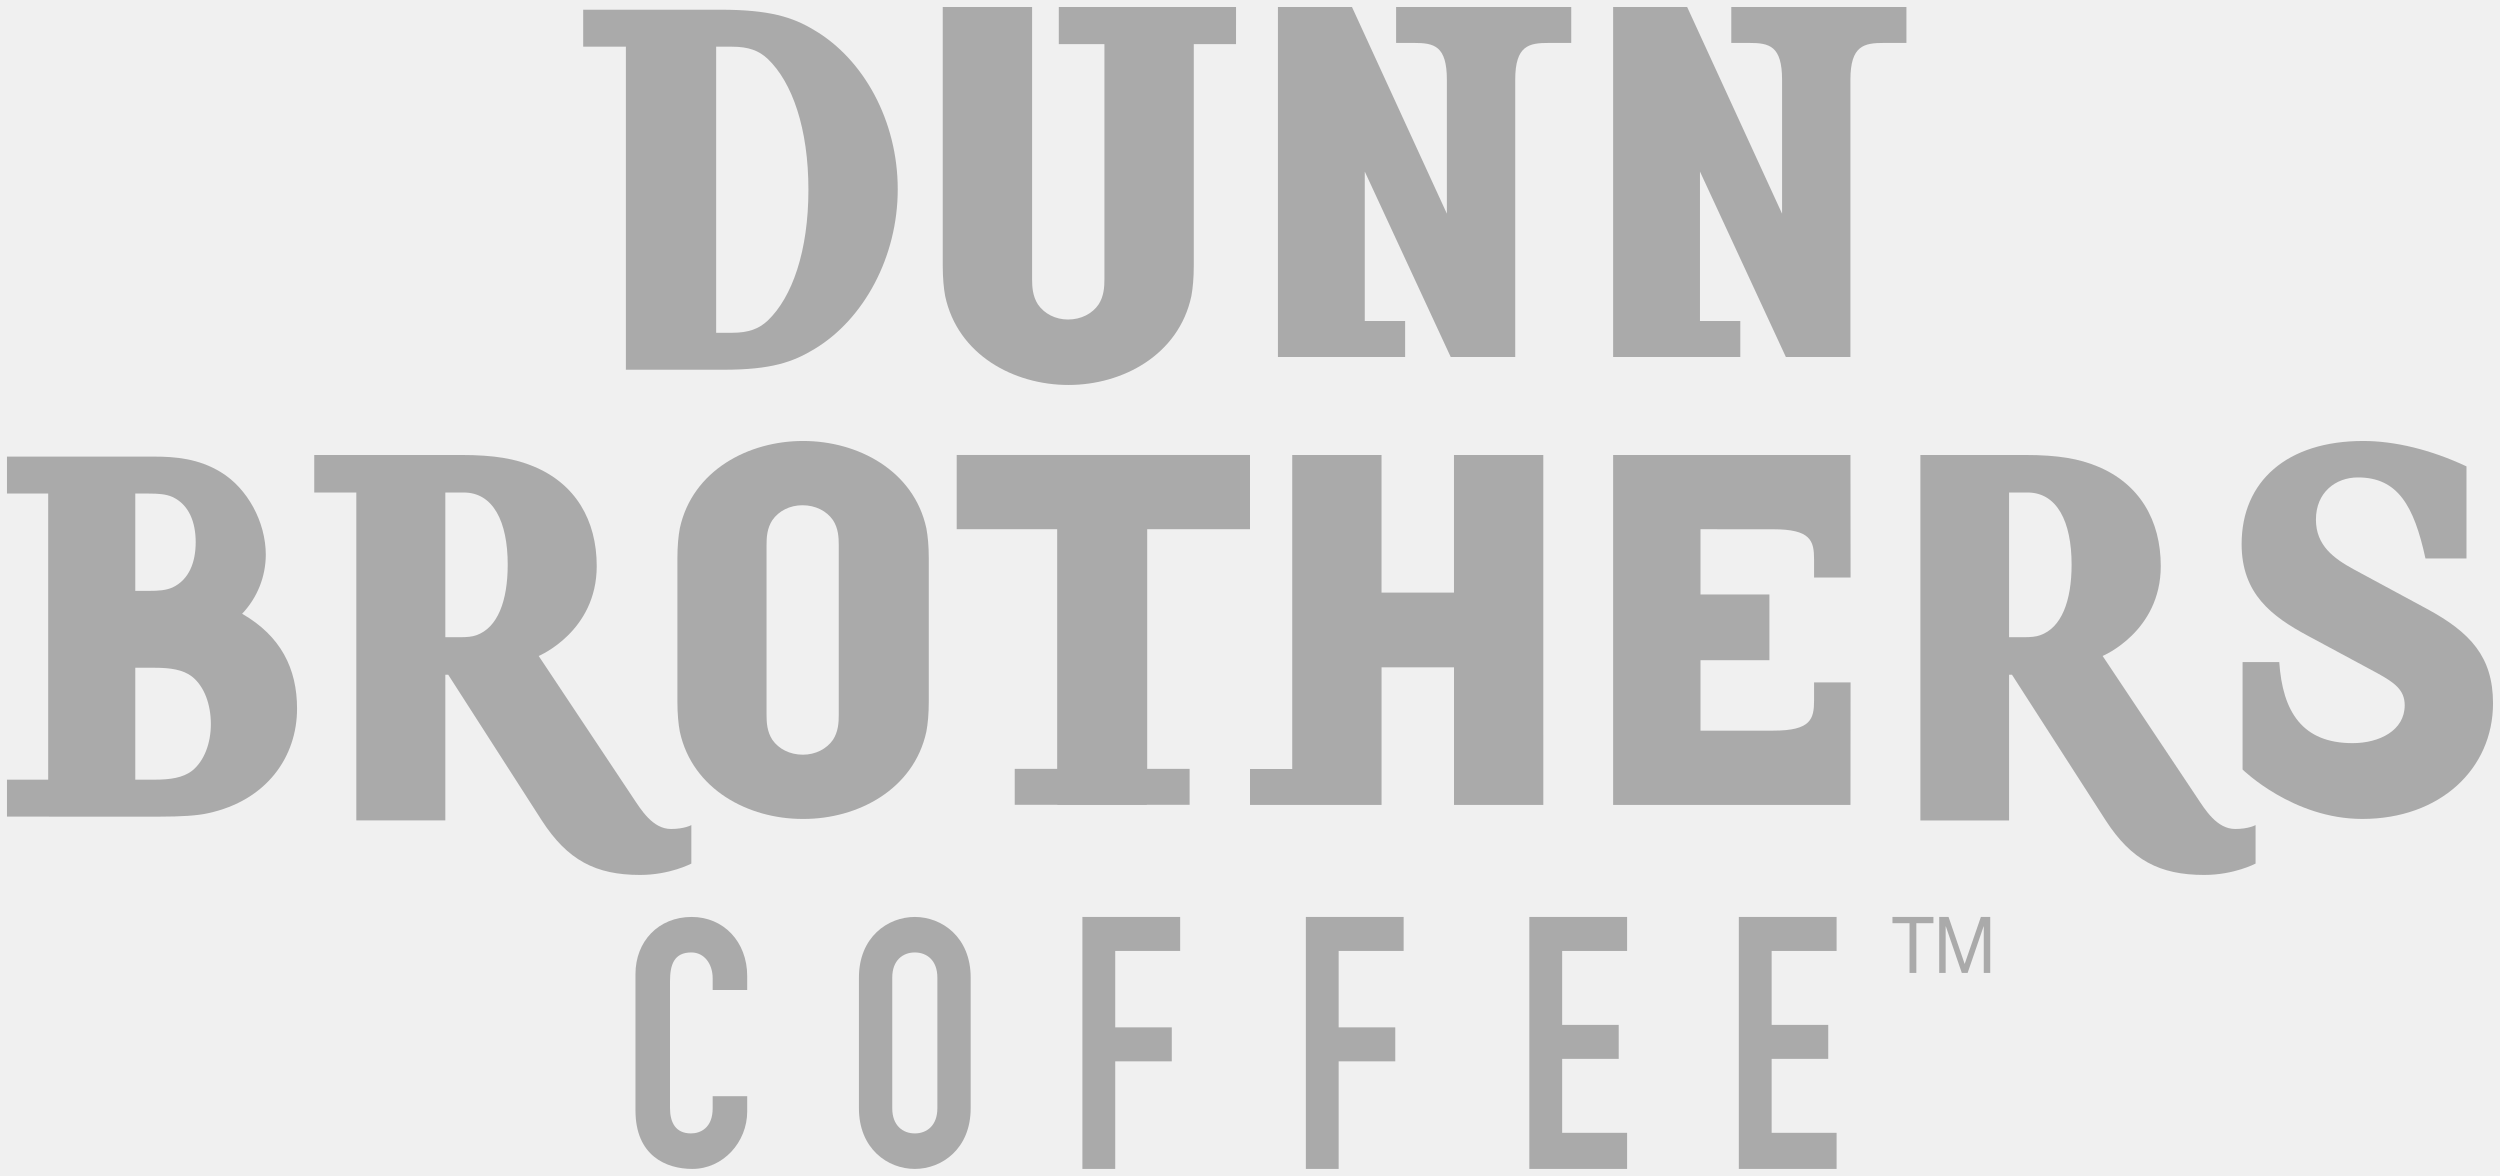
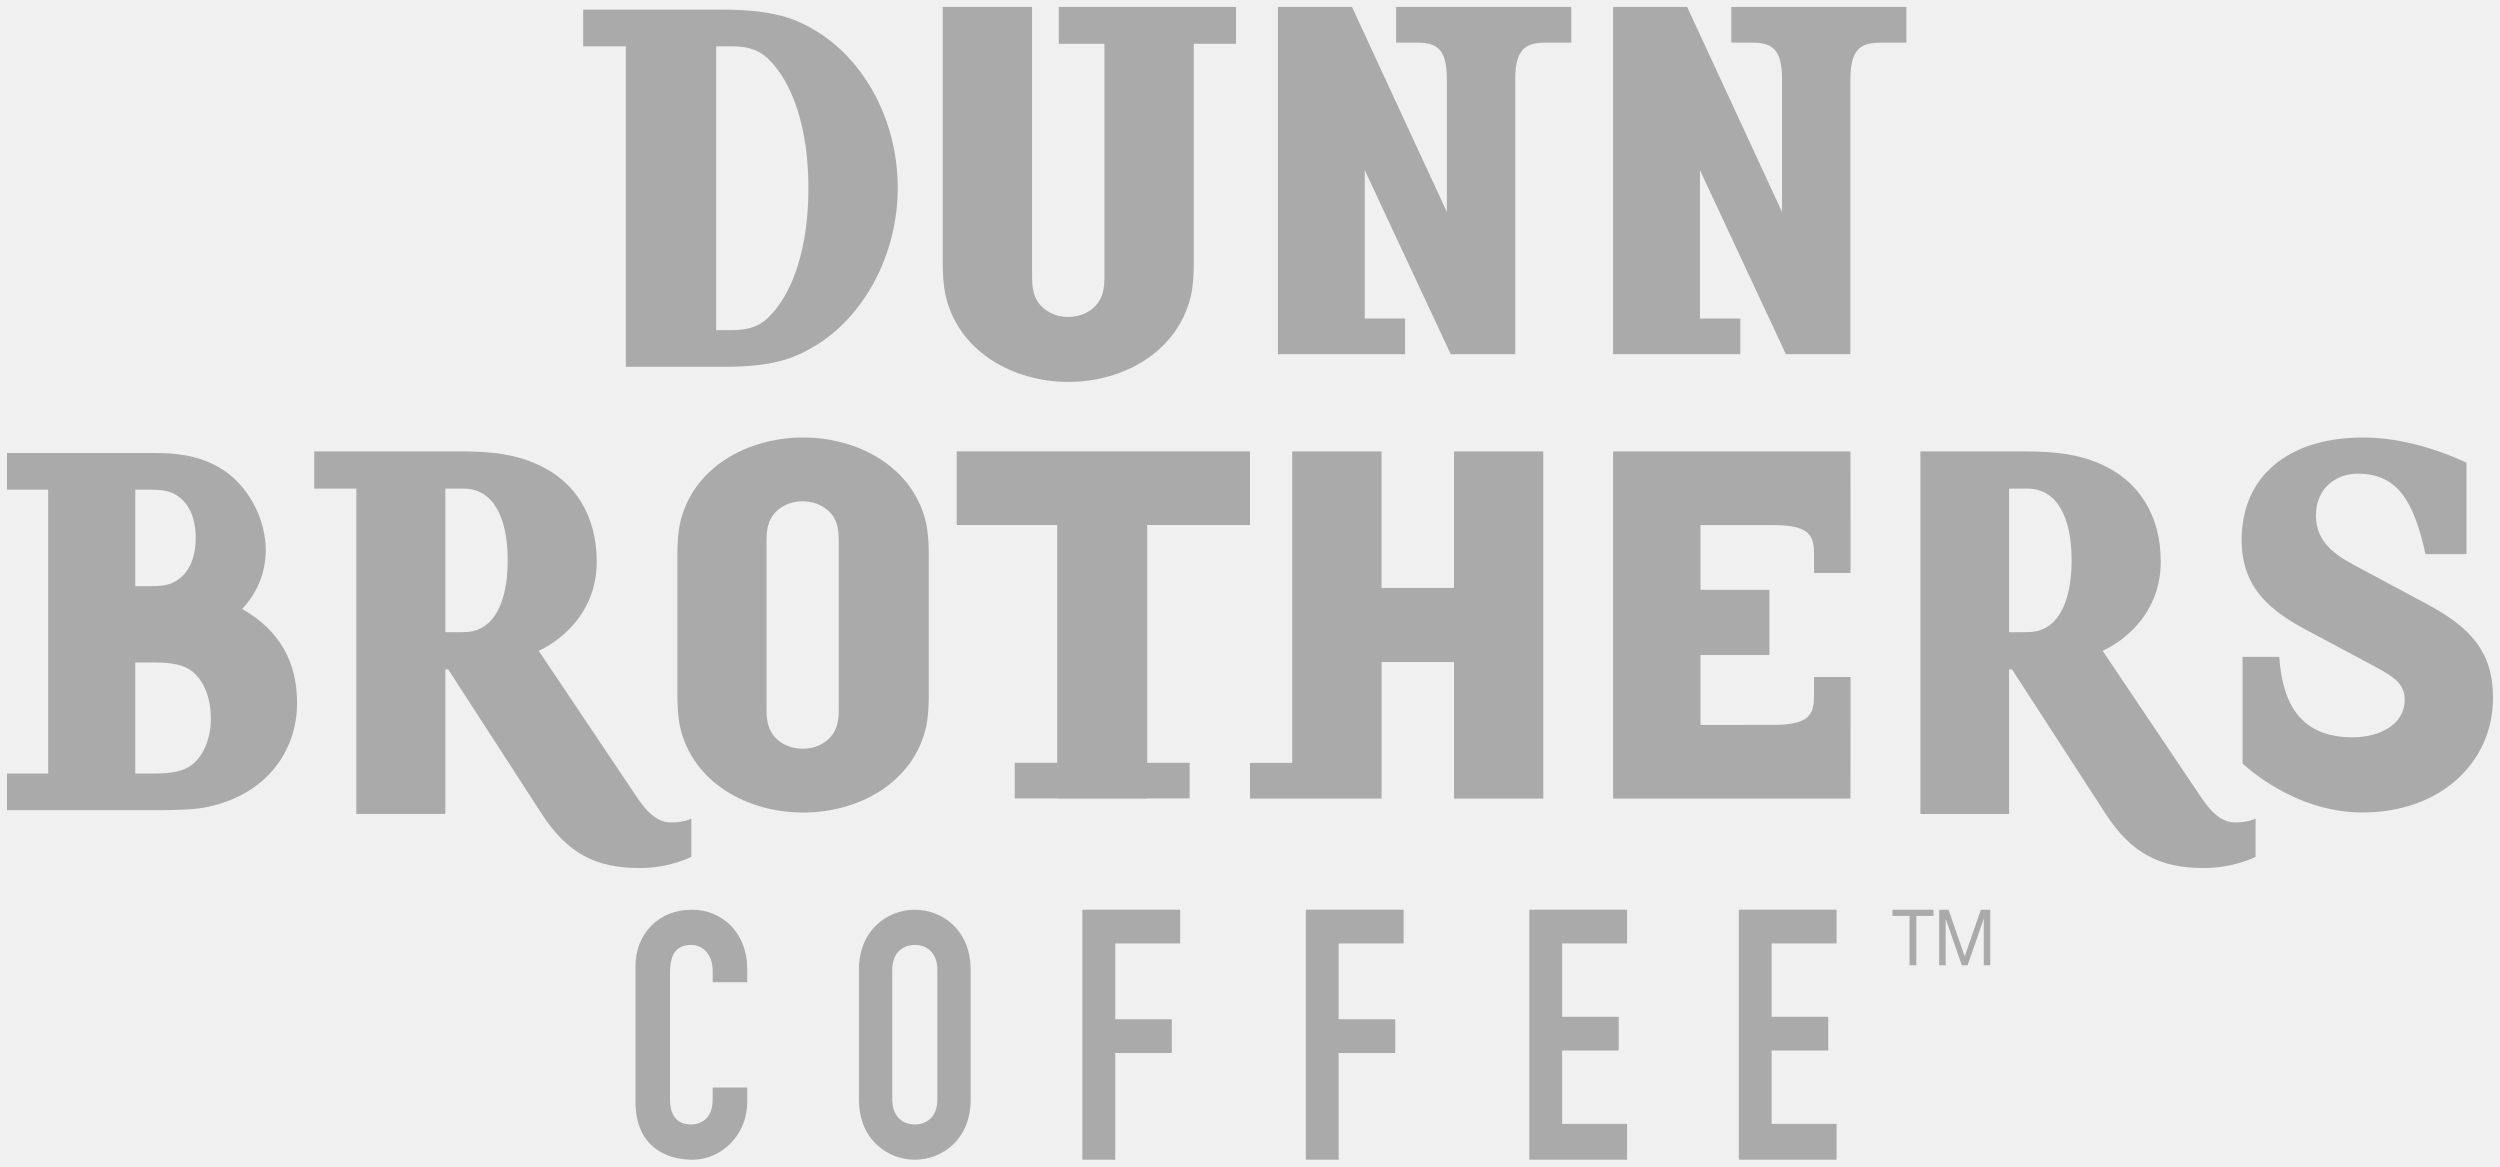
- <svg xmlns="http://www.w3.org/2000/svg" width="270" height="127" viewBox="0 0 270 127" fill="none">
+ <svg xmlns="http://www.w3.org/2000/svg" width="120" height="56" viewBox="0 0 120 56" fill="none">
  <g clip-path="url(#clip0_104_456)">
-     <path fill-rule="evenodd" clip-rule="evenodd" d="M74.701 99.03C71.081 99.03 68.631 101.699 68.631 105.193V119.929C68.631 124.814 71.922 126.244 74.775 126.244C78.102 126.244 80.698 123.349 80.698 120.041V118.387H76.968V119.702C76.968 121.808 75.653 122.409 74.627 122.409C72.947 122.409 72.36 121.205 72.36 119.665V105.982C72.36 104.18 72.801 102.864 74.666 102.864C76.09 102.864 76.968 104.142 76.968 105.645V106.922H80.698V105.419C80.698 101.7 78.138 99.03 74.701 99.03Z" fill="#AAAAAA" />
-     <path fill-rule="evenodd" clip-rule="evenodd" d="M98.799 99.03C95.873 99.03 92.765 101.21 92.765 105.571V119.702C92.765 124.064 95.873 126.244 98.799 126.244C101.728 126.244 104.832 124.064 104.832 119.702V105.571C104.832 101.21 101.728 99.03 98.799 99.03ZM98.799 122.41C97.494 122.41 96.364 121.544 96.364 119.702V105.571C96.364 103.728 97.496 102.864 98.799 102.864C100.105 102.864 101.235 103.728 101.235 105.571V119.702C101.235 121.544 100.105 122.41 98.799 122.41Z" fill="#AAAAAA" />
-     <path fill-rule="evenodd" clip-rule="evenodd" d="M116.899 99.03V126.244H120.444V114.625H126.553V110.956H120.444V102.701H127.458V99.03H116.899Z" fill="#AAAAAA" />
-     <path fill-rule="evenodd" clip-rule="evenodd" d="M141.033 99.03V126.244H144.575V114.625H150.689V110.956H144.575V102.701H151.592V99.03H141.033Z" fill="#AAAAAA" />
-     <path fill-rule="evenodd" clip-rule="evenodd" d="M165.168 99.03V126.244H175.726V122.344H168.712V114.358H174.821V110.687H168.712V102.703H175.726V99.03H165.168Z" fill="#AAAAAA" />
-     <path fill-rule="evenodd" clip-rule="evenodd" d="M187.793 99.03V126.244H198.352V122.344H191.338V114.358H197.449V110.687H191.338V102.703H198.352V99.03H187.793Z" fill="#AAAAAA" />
-     <path fill-rule="evenodd" clip-rule="evenodd" d="M77.823 1.049H62.984V5.043H67.595V39.932H78.139C83.333 39.932 85.665 39.093 87.999 37.672C93.298 34.469 96.956 27.743 96.956 20.439C96.956 13.082 93.298 6.409 87.945 3.258C85.614 1.84 83.071 1.049 77.823 1.049ZM77.345 5.043H79.042C80.845 5.043 81.956 5.462 82.911 6.357C85.56 8.879 87.309 13.871 87.309 20.49C87.309 27.113 85.56 32.103 82.911 34.627C81.956 35.519 80.845 35.941 79.042 35.941H77.345V5.043Z" fill="#AAAAAA" />
-     <path fill-rule="evenodd" clip-rule="evenodd" d="M133.492 0.756H114.35V4.765H119.278V30.132C119.278 30.976 119.227 31.977 118.651 32.875C117.967 33.876 116.762 34.508 115.347 34.508C113.982 34.508 112.777 33.876 112.095 32.875C111.519 31.977 111.466 30.976 111.466 30.132V0.756H101.816V28.657C101.816 30.026 101.921 31.133 102.078 31.977C103.441 38.358 109.525 41.577 115.398 41.577C121.219 41.577 127.304 38.358 128.668 31.977C128.824 31.133 128.929 30.026 128.929 28.657V4.765H133.491L133.492 0.756Z" fill="#AAAAAA" />
-     <path fill-rule="evenodd" clip-rule="evenodd" d="M169.693 0.756H150.779V4.637H152.728C154.88 4.637 156.262 4.944 156.262 8.619V23.078L146.013 0.756H138.017V38.553H151.754V34.671H147.396V18.531L156.675 38.553H163.644V8.619C163.644 4.892 165.131 4.637 167.285 4.637H169.693V0.756Z" fill="#AAAAAA" />
-     <path fill-rule="evenodd" clip-rule="evenodd" d="M205.894 0.756H186.979V4.637H188.928C191.079 4.637 192.463 4.944 192.463 8.619V23.078L182.212 0.756H174.218V38.553H187.953V34.671H183.597V18.531L192.873 38.553H199.844V8.619C199.844 4.892 201.331 4.637 203.483 4.637H205.894V0.756Z" fill="#AAAAAA" />
-     <path fill-rule="evenodd" clip-rule="evenodd" d="M86.75 47.625H86.716C80.854 47.625 74.783 50.785 73.421 57.052C73.266 57.883 73.159 58.969 73.159 60.316V75.758C73.159 77.103 73.264 78.193 73.421 79.02C74.781 85.287 80.854 88.446 86.664 88.446H86.806C92.615 88.446 98.686 85.287 100.047 79.02C100.205 78.191 100.309 77.104 100.309 75.758V60.316C100.309 58.969 100.204 57.882 100.047 57.052C98.686 50.785 92.615 47.625 86.75 47.625ZM82.787 58.866C82.787 58.037 82.839 57.052 83.418 56.172C84.097 55.188 85.3 54.566 86.661 54.566C88.074 54.566 89.279 55.186 89.96 56.172C90.536 57.052 90.586 58.037 90.586 58.866V77.205C90.586 78.034 90.534 79.02 89.96 79.901C89.278 80.884 88.074 81.507 86.714 81.507C85.3 81.507 84.095 80.884 83.416 79.901C82.84 79.02 82.787 78.034 82.787 77.205V58.866Z" fill="#AAAAAA" />
-     <path fill-rule="evenodd" clip-rule="evenodd" d="M16.639 49.313H0.754V53.305H5.204V84.202H0.754V88.194H5.288V88.197H17.304C19.502 88.197 21.342 88.091 22.469 87.828C28.807 86.463 32.082 81.735 32.082 76.531C32.082 72.222 30.343 68.699 26.149 66.286C27.78 64.571 28.695 62.296 28.706 59.927C28.706 56.354 26.712 52.73 23.849 50.993C21.446 49.524 18.939 49.313 16.639 49.313ZM14.61 53.305H16.076C17.099 53.305 17.916 53.359 18.631 53.674C20.422 54.514 21.135 56.406 21.135 58.56C21.135 60.716 20.422 62.606 18.631 63.447C17.915 63.763 17.099 63.814 16.076 63.814H14.61V53.305ZM14.61 72.118H16.689C18.428 72.118 19.757 72.326 20.727 73.062C22.057 74.113 22.773 76.056 22.773 78.212C22.773 80.262 22.057 82.207 20.727 83.257C19.757 83.99 18.428 84.204 16.689 84.204H14.61V72.118Z" fill="#AAAAAA" />
-     <path fill-rule="evenodd" clip-rule="evenodd" d="M135 49.137H103.324V57.153H114.174V83.037H109.591V86.918H114.198V86.935H123.861V86.918H128.478V83.037H123.898V57.153H135V49.137Z" fill="#AAAAAA" />
-     <path fill-rule="evenodd" clip-rule="evenodd" d="M218.655 49.137H207.402V88.608H216.98V72.869H217.293L227.429 88.626C230.204 92.893 233.236 94.494 238.054 94.494C241.297 94.494 243.603 93.266 243.603 93.266V89.107C243.603 89.107 242.87 89.53 241.403 89.53C239.415 89.53 238.158 87.451 237.27 86.12L227.084 70.845C227.084 70.845 233.363 68.232 233.363 61.138C233.363 56.178 231.06 52.232 226.507 50.363C224.572 49.563 222.37 49.137 218.655 49.137ZM216.98 53.191H218.971C222.16 53.191 223.733 56.336 223.733 60.978C223.733 64.925 222.634 67.806 220.331 68.606C219.912 68.766 219.285 68.817 218.709 68.817H216.98V53.191Z" fill="#AAAAAA" />
-     <path fill-rule="evenodd" clip-rule="evenodd" d="M49.767 49.137H33.938V53.191H38.482V88.606H48.096V72.872H48.408L58.524 88.626C61.292 92.894 64.32 94.494 69.128 94.494C72.366 94.494 74.665 93.266 74.665 93.266V89.107C74.665 89.107 73.933 89.53 72.47 89.53C70.487 89.53 69.232 87.451 68.345 86.12L58.178 70.845C58.178 70.845 64.447 68.232 64.447 61.138C64.447 56.178 62.148 52.232 57.604 50.364C55.67 49.563 53.475 49.137 49.767 49.137ZM48.096 53.191H50.081C53.267 53.191 54.833 56.336 54.833 60.978C54.833 64.925 53.737 67.806 51.439 68.606C51.021 68.766 50.393 68.817 49.82 68.817H48.096V53.191Z" fill="#AAAAAA" />
-     <path fill-rule="evenodd" clip-rule="evenodd" d="M255.228 47.625C246.993 47.625 242.095 51.976 242.095 58.763C242.095 64.149 245.377 66.584 249.235 68.657L256.74 72.697C258.616 73.733 259.708 74.511 259.708 76.168C259.708 78.912 256.948 80.259 254.082 80.259C248.661 80.259 246.525 76.892 246.16 71.506H242.199V83.109C242.199 83.109 247.62 88.446 255.124 88.446C263.567 88.446 269.246 83.007 269.246 75.961C269.246 70.937 266.798 68.294 262.107 65.756L254.236 61.507C252.049 60.316 250.121 58.916 250.121 56.119C250.121 53.168 252.257 51.563 254.655 51.563C258.928 51.563 260.701 54.565 261.951 60.317H266.38V50.369C262.524 48.556 258.616 47.625 255.228 47.625Z" fill="#AAAAAA" />
-     <path fill-rule="evenodd" clip-rule="evenodd" d="M166.676 49.137H157.03V64H149.206V49.137H139.56V83.049H135V86.934L149.168 86.936L149.208 86.934V72.071H157.032V86.934H166.678L166.676 49.137Z" fill="#AAAAAA" />
-     <path fill-rule="evenodd" clip-rule="evenodd" d="M199.85 49.137H174.218V86.934H199.85L199.861 73.699H195.92V75.639C195.92 77.681 195.558 78.909 191.512 78.909L183.655 78.915V71.304H191.096V64.205H183.655V57.156L191.512 57.161C195.558 57.161 195.92 58.387 195.92 60.43V62.371H199.861L199.85 49.137Z" fill="#AAAAAA" />
-     <path fill-rule="evenodd" clip-rule="evenodd" d="M210.443 99.03L212.185 104.11L213.935 99.03H214.944V105.078H214.247V100.046H214.23L212.503 105.078H211.876L210.148 100.046H210.131V105.078H209.433V99.03H210.443ZM204.385 99.708V99.03H208.81V99.708H206.965V105.078H206.229V99.708H204.385Z" fill="#AAAAAA" />
+     <path fill-rule="evenodd" clip-rule="evenodd" d="M33.2 43.666C31.592 43.666 30.503 44.843 30.503 46.383V52.881C30.503 55.035 31.966 55.666 33.233 55.666C34.712 55.666 35.866 54.389 35.866 52.931V52.201H34.208V52.781C34.208 53.71 33.623 53.975 33.168 53.975C32.421 53.975 32.16 53.444 32.16 52.765V46.731C32.16 45.937 32.356 45.357 33.185 45.357C33.818 45.357 34.208 45.92 34.208 46.583V47.146H35.866V46.483C35.866 44.843 34.728 43.666 33.2 43.666Z" fill="#AAAAAA" />
+     <path fill-rule="evenodd" clip-rule="evenodd" d="M43.911 43.666C42.61 43.666 41.229 44.627 41.229 46.55V52.781C41.229 54.705 42.61 55.666 43.911 55.666C45.212 55.666 46.592 54.705 46.592 52.781V46.55C46.592 44.627 45.212 43.666 43.911 43.666ZM43.911 53.975C43.331 53.975 42.829 53.593 42.829 52.781V46.55C42.829 45.737 43.331 45.357 43.911 45.357C44.491 45.357 44.993 45.737 44.993 46.55V52.781C44.993 53.593 44.491 53.975 43.911 53.975Z" fill="#AAAAAA" />
+     <path fill-rule="evenodd" clip-rule="evenodd" d="M51.955 43.666V55.666H53.531V50.543H56.246V48.925H53.531V45.285H56.648V43.666H51.955Z" fill="#AAAAAA" />
+     <path fill-rule="evenodd" clip-rule="evenodd" d="M62.681 43.666V55.666H64.256V50.543H66.973V48.925H64.256V45.285H67.374V43.666H62.681Z" fill="#AAAAAA" />
+     <path fill-rule="evenodd" clip-rule="evenodd" d="M73.408 43.666V55.666H78.101V53.946H74.983V50.425H77.698V48.806H74.983V45.285H78.101V43.666H73.408Z" fill="#AAAAAA" />
+     <path fill-rule="evenodd" clip-rule="evenodd" d="M83.464 43.666V55.666H88.156V53.946H85.039V50.425H87.755V48.806H85.039V45.285H88.156V43.666H83.464Z" fill="#AAAAAA" />
+     <path fill-rule="evenodd" clip-rule="evenodd" d="M34.588 0.462H27.993V2.223H30.042V17.607H34.728C37.037 17.607 38.074 17.237 39.111 16.611C41.466 15.199 43.092 12.233 43.092 9.012C43.092 5.768 41.466 2.825 39.087 1.436C38.051 0.811 36.92 0.462 34.588 0.462ZM34.376 2.223H35.13C35.931 2.223 36.425 2.408 36.849 2.803C38.027 3.915 38.804 6.116 38.804 9.035C38.804 11.955 38.027 14.155 36.849 15.268C36.425 15.661 35.931 15.847 35.13 15.847H34.376V2.223Z" fill="#AAAAAA" />
+     <path fill-rule="evenodd" clip-rule="evenodd" d="M59.33 0.333H50.822V2.101H53.013V13.286C53.013 13.658 52.99 14.1 52.734 14.496C52.43 14.937 51.894 15.216 51.266 15.216C50.659 15.216 50.123 14.937 49.82 14.496C49.564 14.1 49.541 13.658 49.541 13.286V0.333H45.251V12.636C45.251 13.24 45.298 13.728 45.368 14.1C45.974 16.914 48.678 18.333 51.288 18.333C53.875 18.333 56.58 16.914 57.186 14.1C57.255 13.728 57.302 13.24 57.302 12.636V2.101H59.33L59.33 0.333Z" fill="#AAAAAA" />
+     <path fill-rule="evenodd" clip-rule="evenodd" d="M75.419 0.333H67.013V2.044H67.879C68.836 2.044 69.45 2.18 69.45 3.8V10.176L64.895 0.333H61.341V17H67.446V15.288H65.509V8.171L69.634 17H72.731V3.8C72.731 2.157 73.392 2.044 74.349 2.044H75.419V0.333Z" fill="#AAAAAA" />
+     <path fill-rule="evenodd" clip-rule="evenodd" d="M91.508 0.333H83.102V2.044H83.968C84.924 2.044 85.539 2.18 85.539 3.8V10.176L80.983 0.333H77.43V17H83.535V15.288H81.599V8.171L85.722 17H88.819V3.8C88.819 2.157 89.481 2.044 90.437 2.044H91.508V0.333Z" fill="#AAAAAA" />
+     <path fill-rule="evenodd" clip-rule="evenodd" d="M38.556 21H38.54C35.935 21 33.237 22.393 32.632 25.157C32.563 25.523 32.515 26.002 32.515 26.596V33.405C32.515 33.998 32.562 34.479 32.632 34.843C33.236 37.607 35.935 39 38.517 39H38.581C41.162 39 43.861 37.607 44.465 34.843C44.536 34.478 44.582 33.999 44.582 33.405V26.596C44.582 26.002 44.535 25.523 44.465 25.157C43.861 22.393 41.162 21 38.556 21ZM36.794 25.957C36.794 25.591 36.817 25.157 37.075 24.769C37.376 24.335 37.911 24.061 38.516 24.061C39.144 24.061 39.68 24.334 39.982 24.769C40.238 25.157 40.26 25.591 40.26 25.957V34.043C40.26 34.409 40.237 34.843 39.982 35.232C39.679 35.665 39.144 35.94 38.539 35.94C37.911 35.94 37.376 35.665 37.074 35.232C36.818 34.843 36.794 34.409 36.794 34.043V25.957Z" fill="#AAAAAA" />
+     <path fill-rule="evenodd" clip-rule="evenodd" d="M7.395 21.744H0.335V23.504H2.313V37.128H0.335V38.888H2.35V38.889H7.691C8.668 38.889 9.485 38.843 9.986 38.727C12.803 38.125 14.259 36.04 14.259 33.745C14.259 31.846 13.486 30.292 11.622 29.228C12.347 28.472 12.753 27.469 12.758 26.424C12.758 24.849 11.872 23.251 10.6 22.485C9.532 21.837 8.417 21.744 7.395 21.744ZM6.493 23.504H7.145C7.6 23.504 7.963 23.528 8.281 23.667C9.076 24.038 9.394 24.872 9.394 25.822C9.394 26.772 9.076 27.605 8.281 27.976C7.962 28.116 7.6 28.138 7.145 28.138H6.493V23.504ZM6.493 31.799H7.417C8.19 31.799 8.781 31.892 9.212 32.216C9.803 32.679 10.122 33.536 10.122 34.487C10.122 35.391 9.803 36.248 9.212 36.712C8.781 37.035 8.19 37.129 7.417 37.129H6.493V31.799Z" fill="#AAAAAA" />
+     <path fill-rule="evenodd" clip-rule="evenodd" d="M60 21.666H45.922V25.201H50.744V36.614H48.707V38.325H50.755V38.333H55.049V38.325H57.101V36.614H55.066V25.201H60V21.666Z" fill="#AAAAAA" />
+     <path fill-rule="evenodd" clip-rule="evenodd" d="M97.18 21.666H92.179V39.071H96.436V32.131H96.575L101.08 39.079C102.313 40.96 103.661 41.666 105.802 41.666C107.243 41.666 108.268 41.125 108.268 41.125V39.291C108.268 39.291 107.942 39.477 107.29 39.477C106.407 39.477 105.848 38.561 105.453 37.973L100.926 31.238C100.926 31.238 103.717 30.086 103.717 26.958C103.717 24.771 102.693 23.031 100.67 22.207C99.81 21.854 98.831 21.666 97.18 21.666ZM96.436 23.454H97.321C98.738 23.454 99.437 24.841 99.437 26.887C99.437 28.628 98.948 29.898 97.925 30.251C97.738 30.321 97.46 30.344 97.204 30.344H96.436V23.454Z" fill="#AAAAAA" />
+     <path fill-rule="evenodd" clip-rule="evenodd" d="M22.119 21.666H15.084V23.454H17.103V39.07H21.376V32.132H21.515L26.011 39.079C27.241 40.961 28.587 41.666 30.723 41.666C32.163 41.666 33.184 41.125 33.184 41.125V39.291C33.184 39.291 32.859 39.477 32.209 39.477C31.327 39.477 30.77 38.561 30.375 37.973L25.857 31.238C25.857 31.238 28.643 30.086 28.643 26.958C28.643 24.771 27.622 23.031 25.602 22.207C24.742 21.854 23.767 21.666 22.119 21.666ZM21.376 23.454H22.258C23.674 23.454 24.37 24.841 24.37 26.887C24.37 28.628 23.883 29.898 22.862 30.251C22.676 30.321 22.397 30.344 22.142 30.344H21.376V23.454Z" fill="#AAAAAA" />
+     <path fill-rule="evenodd" clip-rule="evenodd" d="M113.435 21C109.775 21 107.598 22.919 107.598 25.911C107.598 28.286 109.057 29.36 110.771 30.274L114.107 32.055C114.941 32.512 115.426 32.855 115.426 33.586C115.426 34.796 114.199 35.39 112.925 35.39C110.516 35.39 109.567 33.905 109.404 31.53H107.644V36.647C107.644 36.647 110.053 39 113.389 39C117.141 39 119.665 36.601 119.665 33.495C119.665 31.279 118.577 30.114 116.492 28.995L112.994 27.121C112.022 26.596 111.165 25.979 111.165 24.745C111.165 23.444 112.114 22.737 113.18 22.737C115.079 22.737 115.867 24.06 116.423 26.597H118.391V22.21C116.678 21.411 114.941 21 113.435 21Z" fill="#AAAAAA" />
+     <path fill-rule="evenodd" clip-rule="evenodd" d="M74.078 21.666H69.791V28.22H66.314V21.666H62.026V36.619H60V38.333L66.297 38.333L66.315 38.333V31.779H69.792V38.333H74.079L74.078 21.666Z" fill="#AAAAAA" />
+     <path fill-rule="evenodd" clip-rule="evenodd" d="M88.822 21.666H77.43V38.333H88.822L88.827 32.497H87.075V33.352C87.075 34.253 86.915 34.794 85.117 34.794L81.625 34.797V31.441H84.932V28.311H81.625V25.202L85.117 25.204C86.915 25.204 87.075 25.745 87.075 26.646V27.502H88.827L88.822 21.666Z" fill="#AAAAAA" />
+     <path fill-rule="evenodd" clip-rule="evenodd" d="M93.53 43.666L94.305 45.906L95.082 43.666H95.531V46.333H95.221V44.114H95.213L94.446 46.333H94.167L93.399 44.114H93.392V46.333H93.081V43.666H93.53ZM90.838 43.965V43.666H92.804V43.965H91.984V46.333H91.657V43.965H90.838Z" fill="#AAAAAA" />
  </g>
  <defs>
    <clipPath id="clip0_104_456">
-       <rect width="270" height="127" fill="white" />
+       <rect width="120" height="56" fill="white" />
    </clipPath>
  </defs>
</svg>
